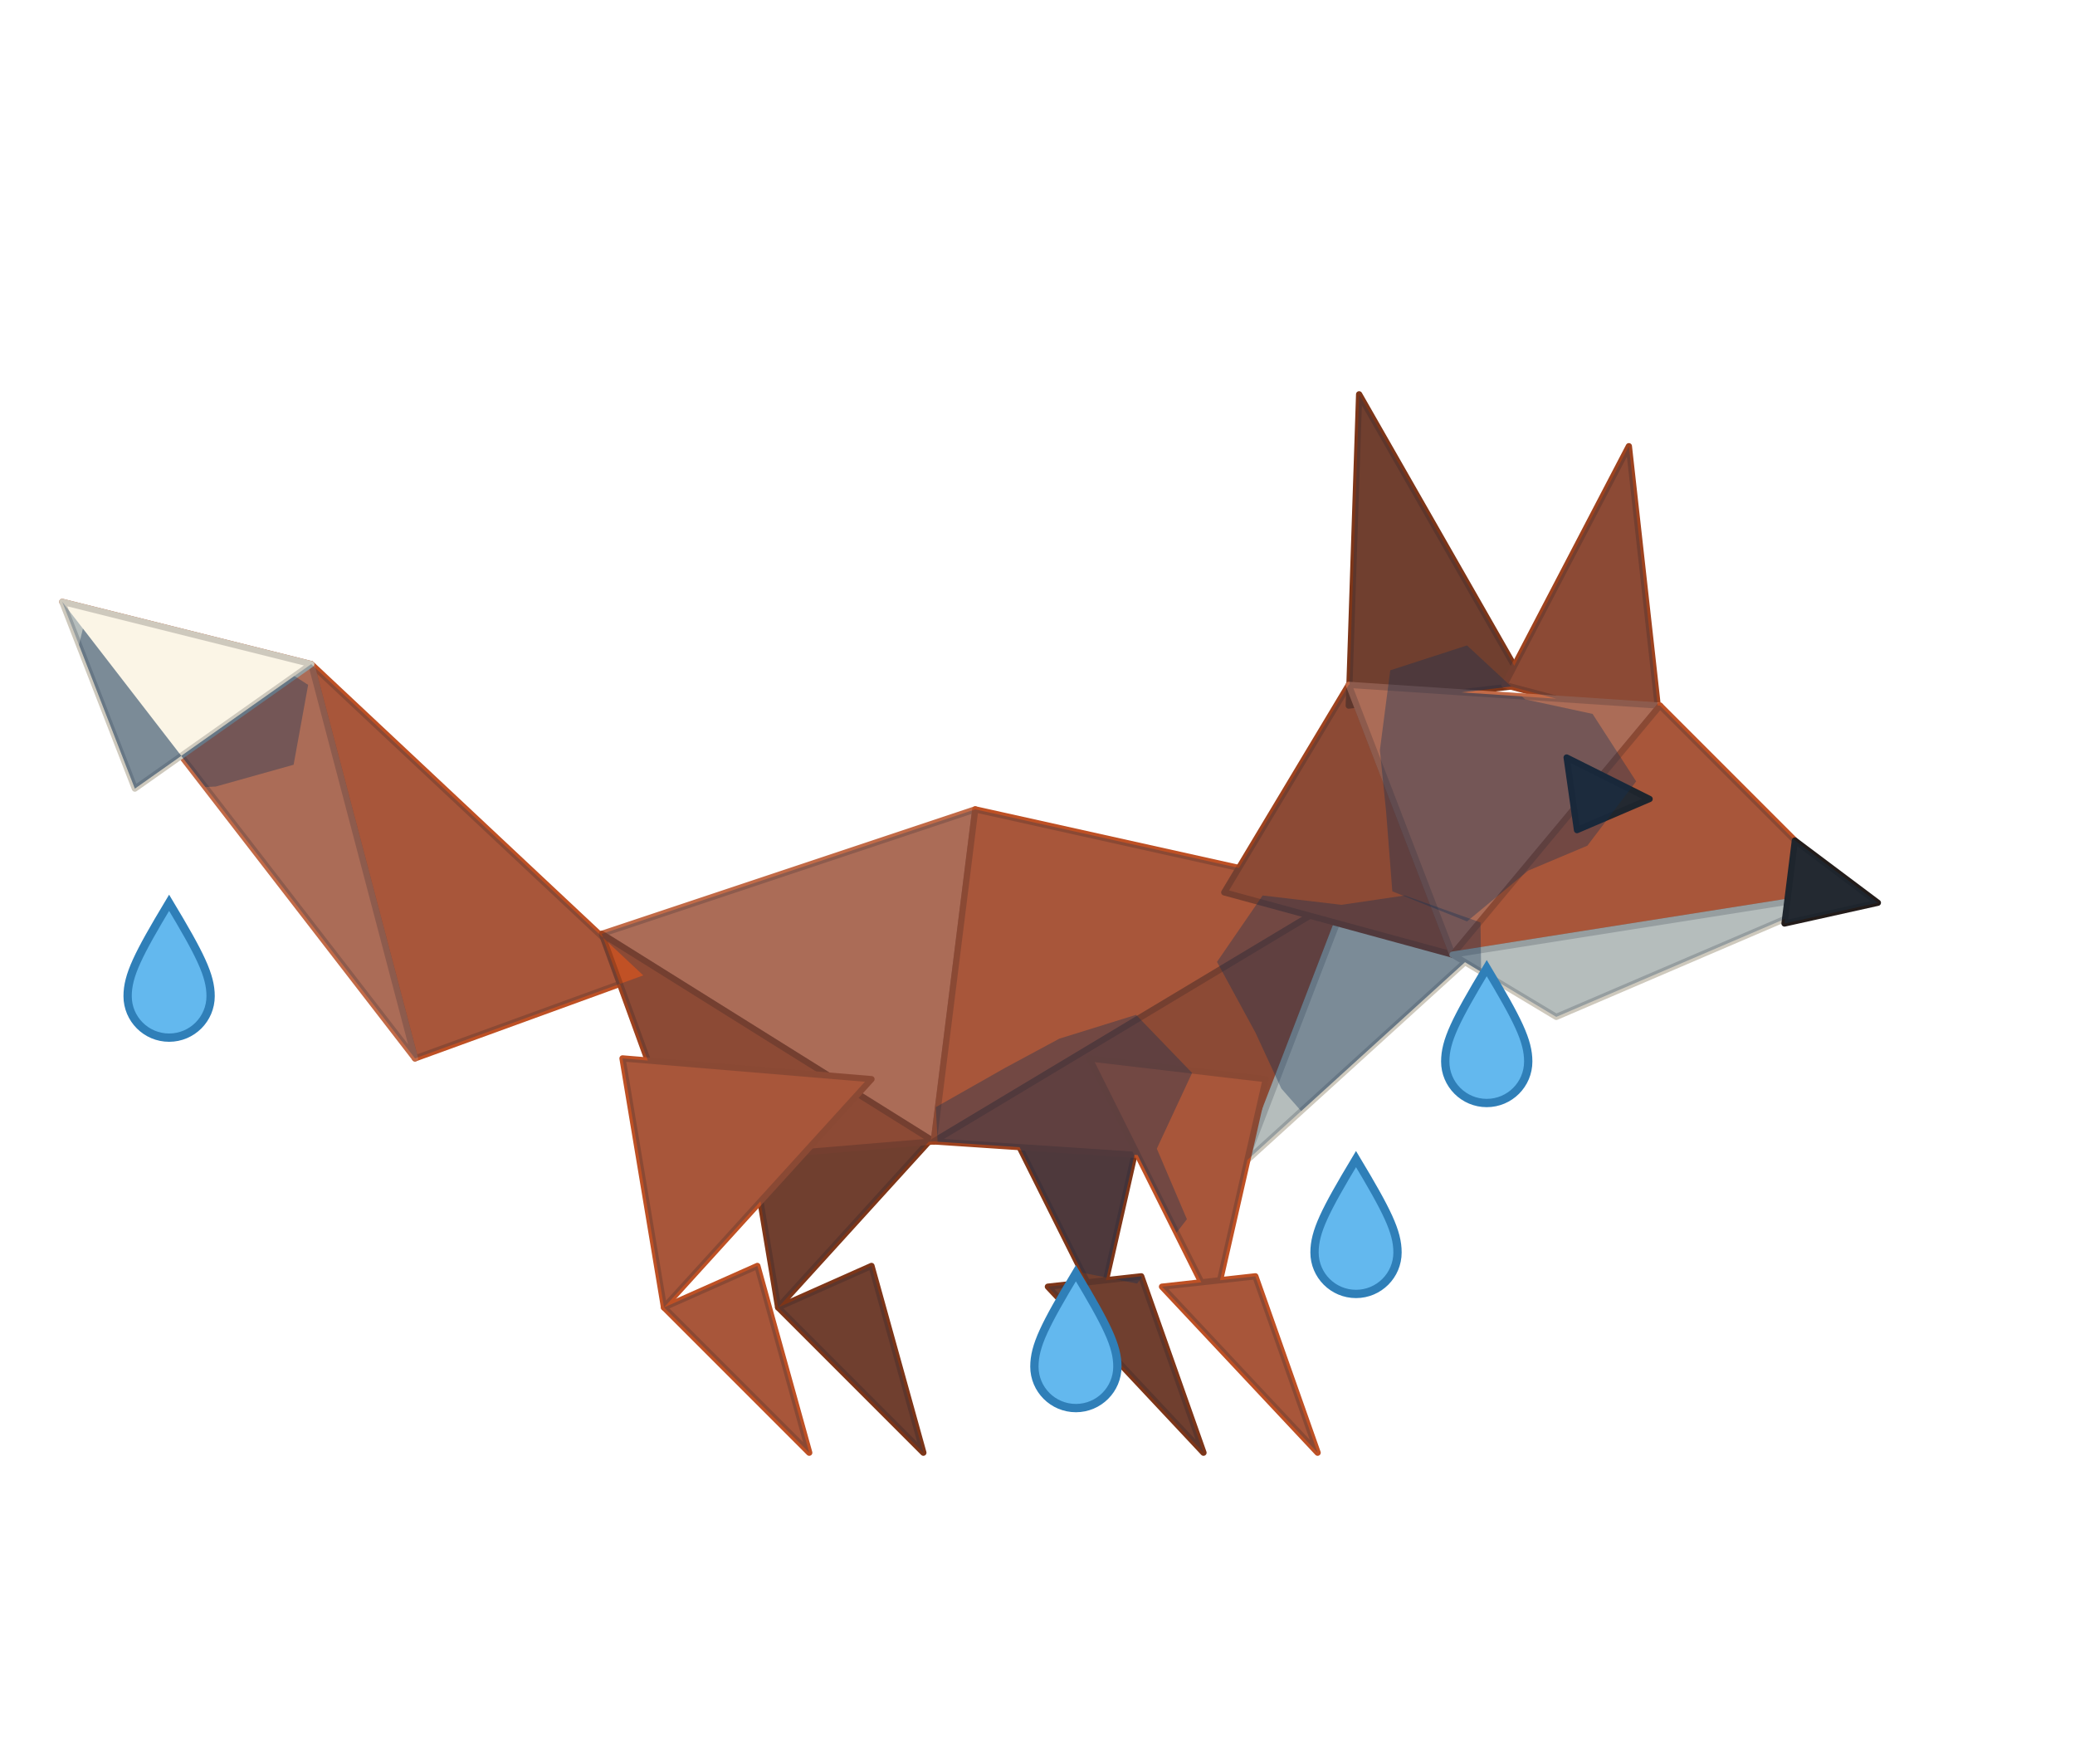
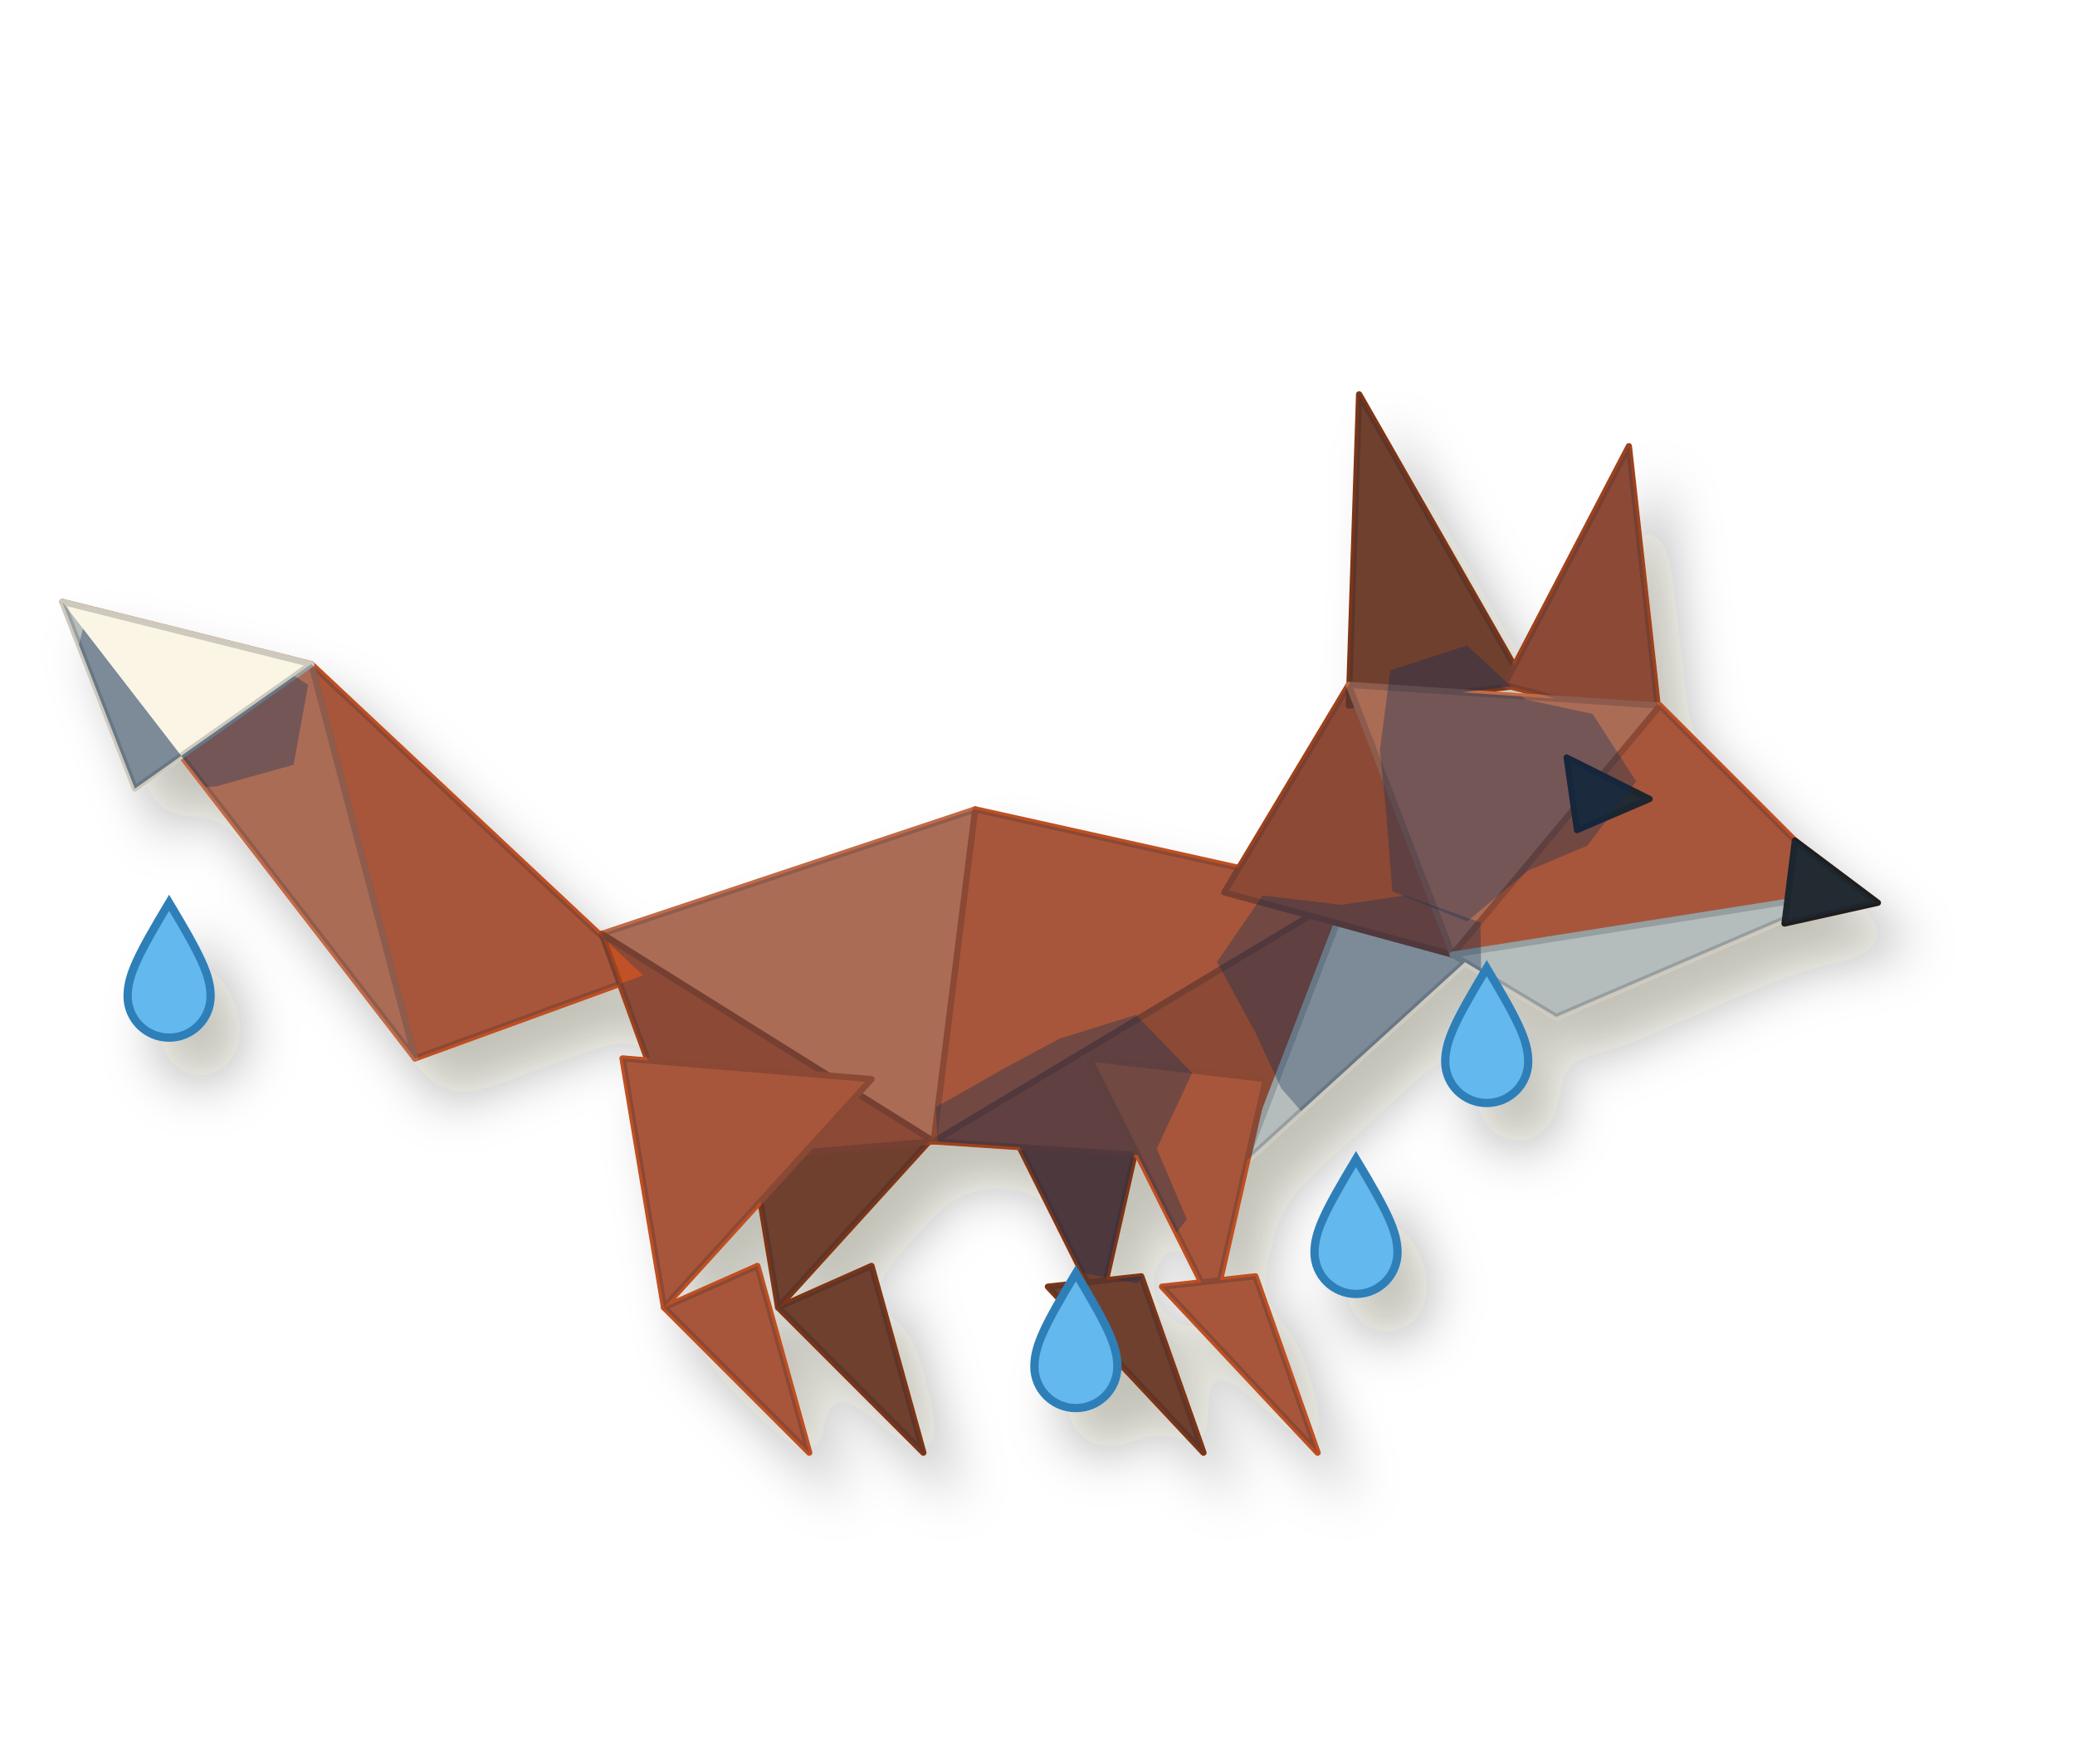
<svg xmlns="http://www.w3.org/2000/svg" viewBox="0 0 200 170" width="400" height="340">
-   <defs>
-     <clipPath id="crenard-detrempe">
-       <polygon points="71,102 95,104 75,126" fill="#000" />
-       <polygon points="75,126 84,122 89,140" fill="#000" />
-       <polygon points="94,102 111,104 106,126" fill="#000" />
-       <polygon points="101,124 110,123 116,140" fill="#000" />
-       <polygon points="62,94 30,64 40,102" fill="#000" />
-       <polygon points="30,64 6,58 40,102" fill="#000" />
-       <polygon points="6,58 30,64 13,76" fill="#000" />
-       <polygon points="58,90 94,78 90,110" fill="#000" />
-       <polygon points="58,90 90,110 66,112" fill="#000" />
-       <polygon points="94,78 130,86 90,110" fill="#000" />
-       <polygon points="130,86 120,112 90,110" fill="#000" />
-       <polygon points="130,86 142,92 120,112" fill="#000" />
-       <polygon points="60,102 84,104 64,126" fill="#000" />
-       <polygon points="64,126 73,122 78,140" fill="#000" />
-       <polygon points="105,102 122,104 117,126" fill="#000" />
-       <polygon points="112,124 121,123 127,140" fill="#000" />
-       <polygon points="118,86 130,66 140,92" fill="#000" />
-       <polygon points="130,68 131,38 147,66" fill="#000" />
-       <polygon points="145,66 157,43 160,70" fill="#000" />
-       <polygon points="130,66 160,68 140,92" fill="#000" />
-       <polygon points="160,68 178,86 140,92" fill="#000" />
-       <polygon points="140,92 178,86 150,98" fill="#000" />
-       <polygon points="173,81 181,87 172,89" fill="#000" />
-       <polygon points="151,73 159,77 152,80" fill="#000" />
-     </clipPath>
-   </defs>
-   <polygon points="71,102 95,104 75,126" fill="#99411d" stroke="#7d3518" stroke-width="0.6" stroke-linejoin="round" />
-   <polygon points="75,126 84,122 89,140" fill="#99411d" stroke="#7d3518" stroke-width="0.6" stroke-linejoin="round" />
-   <polygon points="94,102 111,104 106,126" fill="#99411d" stroke="#7d3518" stroke-width="0.6" stroke-linejoin="round" />
-   <polygon points="101,124 110,123 116,140" fill="#99411d" stroke="#7d3518" stroke-width="0.6" stroke-linejoin="round" />
-   <polygon points="62,94 30,64 40,102" fill="#e8622c" stroke="#be5024" stroke-width="0.6" stroke-linejoin="round" />
-   <polygon points="30,64 6,58 40,102" fill="#ed8156" stroke="#c26a47" stroke-width="0.6" stroke-linejoin="round" />
-   <polygon points="6,58 30,64 13,76" fill="#fbf5e6" stroke="#cec9bd" stroke-width="0.6" stroke-linejoin="round" />
-   <polygon points="58,90 94,78 90,110" fill="#ed8156" stroke="#c26a47" stroke-width="0.6" stroke-linejoin="round" />
-   <polygon points="58,90 90,110 66,112" fill="#c15125" stroke="#9e421e" stroke-width="0.6" stroke-linejoin="round" />
-   <polygon points="94,78 130,86 90,110" fill="#e8622c" stroke="#be5024" stroke-width="0.6" stroke-linejoin="round" />
-   <polygon points="130,86 120,112 90,110" fill="#c15125" stroke="#9e421e" stroke-width="0.6" stroke-linejoin="round" />
-   <polygon points="130,86 142,92 120,112" fill="#fbf5e6" stroke="#cec9bd" stroke-width="0.6" stroke-linejoin="round" />
-   <polygon points="60,102 84,104 64,126" fill="#e8622c" stroke="#be5024" stroke-width="0.6" stroke-linejoin="round" />
-   <polygon points="64,126 73,122 78,140" fill="#e8622c" stroke="#be5024" stroke-width="0.6" stroke-linejoin="round" />
-   <polygon points="105,102 122,104 117,126" fill="#e8622c" stroke="#be5024" stroke-width="0.6" stroke-linejoin="round" />
-   <polygon points="112,124 121,123 127,140" fill="#e8622c" stroke="#be5024" stroke-width="0.6" stroke-linejoin="round" />
-   <polygon points="118,86 130,66 140,92" fill="#c15125" stroke="#9e421e" stroke-width="0.6" stroke-linejoin="round" />
-   <polygon points="130,68 131,38 147,66" fill="#99411d" stroke="#7d3518" stroke-width="0.6" stroke-linejoin="round" />
-   <polygon points="145,66 157,43 160,70" fill="#c15125" stroke="#9e421e" stroke-width="0.6" stroke-linejoin="round" />
-   <polygon points="130,66 160,68 140,92" fill="#ed8156" stroke="#c26a47" stroke-width="0.6" stroke-linejoin="round" />
-   <polygon points="160,68 178,86 140,92" fill="#e8622c" stroke="#be5024" stroke-width="0.6" stroke-linejoin="round" />
-   <polygon points="140,92 178,86 150,98" fill="#fbf5e6" stroke="#cec9bd" stroke-width="0.6" stroke-linejoin="round" />
-   <polygon points="173,81 181,87 172,89" fill="#2b2220" stroke="#231c1a" stroke-width="0.6" stroke-linejoin="round" />
-   <polygon points="151,73 159,77 152,80" fill="#2b2220" stroke="#231c1a" stroke-width="0.6" stroke-linejoin="round" />
-   <g clip-path="url(#crenard-detrempe)">
-     <rect x="-50" y="-50" width="300" height="300" fill="#12385c" opacity="0.3" />
-     <polygon points="111.5,110.7 114.4,117.5 109.6,123.7 102,122.2 97.6,117.7 90.6,114.5 90.2,106.7 96.9,102.9 102.1,100.1 109.5,97.8 114.9,103.4" fill="#0d2f52" opacity="0.35" />
-     <polygon points="142.8,96.7 137.9,101.3 136.2,108.7 128.6,110.7 123.5,104.9 121,99.5 117.3,92.7 121.7,86.3 129.3,87.2 135.4,86.3 142.7,88.9" fill="#0d2f52" opacity="0.35" />
-     <polygon points="157.7,75.3 153,81.5 147.3,83.9 141.4,88.8 134.2,85.9 133.6,78.2 133,72.3 134,64.6 141.4,62.2 147,67.4 153.5,68.8" fill="#0d2f52" opacity="0.35" />
-     <polygon points="29.7,66 28.3,73.7 20.8,75.8 14.9,76.1 7.2,76.6 3.3,69.8 7.3,63.4 8.8,57.3 14.3,51.8 21.7,54.4 23,61.7" fill="#0d2f52" opacity="0.35" />
+   <filter id="papier-renard-detrempe" x="-20%" y="-20%" width="140%" height="145%" color-interpolation-filters="sRGB">
+     <feTurbulence type="fractalNoise" baseFrequency="0.85" numOctaves="3" seed="4" result="bruit" />
+     <feDiffuseLighting in="bruit" lighting-color="#fff" surfaceScale="0.3" diffuseConstant="1.16" result="relief">
+       <feDistantLight azimuth="225" elevation="60" />
+     </feDiffuseLighting>
+     <feComposite in="SourceGraphic" in2="relief" operator="arithmetic" k1="1" result="feuille" />
+     <feDropShadow in="feuille" dx="3" dy="4" stdDeviation="2.5" flood-color="#1d1410" flood-opacity="0.28" />
+   </filter>
+   <g filter="url(#papier-renard-detrempe)">
+     <defs>
+       <clipPath id="crenard-detrempe">
+         <polygon points="71,102 95,104 75,126" fill="#000" />
+         <polygon points="75,126 84,122 89,140" fill="#000" />
+         <polygon points="94,102 111,104 106,126" fill="#000" />
+         <polygon points="101,124 110,123 116,140" fill="#000" />
+         <polygon points="62,94 30,64 40,102" fill="#000" />
+         <polygon points="30,64 6,58 40,102" fill="#000" />
+         <polygon points="6,58 30,64 13,76" fill="#000" />
+         <polygon points="58,90 94,78 90,110" fill="#000" />
+         <polygon points="58,90 90,110 66,112" fill="#000" />
+         <polygon points="94,78 130,86 90,110" fill="#000" />
+         <polygon points="130,86 120,112 90,110" fill="#000" />
+         <polygon points="130,86 142,92 120,112" fill="#000" />
+         <polygon points="60,102 84,104 64,126" fill="#000" />
+         <polygon points="64,126 73,122 78,140" fill="#000" />
+         <polygon points="105,102 122,104 117,126" fill="#000" />
+         <polygon points="112,124 121,123 127,140" fill="#000" />
+         <polygon points="118,86 130,66 140,92" fill="#000" />
+         <polygon points="130,68 131,38 147,66" fill="#000" />
+         <polygon points="145,66 157,43 160,70" fill="#000" />
+         <polygon points="130,66 160,68 140,92" fill="#000" />
+         <polygon points="160,68 178,86 140,92" fill="#000" />
+         <polygon points="140,92 178,86 150,98" fill="#000" />
+         <polygon points="173,81 181,87 172,89" fill="#000" />
+         <polygon points="151,73 159,77 152,80" fill="#000" />
+       </clipPath>
+     </defs>
+     <polygon points="71,102 95,104 75,126" fill="#99411d" stroke="#7d3518" stroke-width="0.6" stroke-linejoin="round" />
+     <polygon points="75,126 84,122 89,140" fill="#99411d" stroke="#7d3518" stroke-width="0.6" stroke-linejoin="round" />
+     <polygon points="94,102 111,104 106,126" fill="#99411d" stroke="#7d3518" stroke-width="0.6" stroke-linejoin="round" />
+     <polygon points="101,124 110,123 116,140" fill="#99411d" stroke="#7d3518" stroke-width="0.6" stroke-linejoin="round" />
+     <polygon points="62,94 30,64 40,102" fill="#e8622c" stroke="#be5024" stroke-width="0.6" stroke-linejoin="round" />
+     <polygon points="30,64 6,58 40,102" fill="#ed8156" stroke="#c26a47" stroke-width="0.6" stroke-linejoin="round" />
+     <polygon points="6,58 30,64 13,76" fill="#fbf5e6" stroke="#cec9bd" stroke-width="0.6" stroke-linejoin="round" />
+     <polygon points="58,90 94,78 90,110" fill="#ed8156" stroke="#c26a47" stroke-width="0.6" stroke-linejoin="round" />
+     <polygon points="58,90 90,110 66,112" fill="#c15125" stroke="#9e421e" stroke-width="0.6" stroke-linejoin="round" />
+     <polygon points="94,78 130,86 90,110" fill="#e8622c" stroke="#be5024" stroke-width="0.6" stroke-linejoin="round" />
+     <polygon points="130,86 120,112 90,110" fill="#c15125" stroke="#9e421e" stroke-width="0.6" stroke-linejoin="round" />
+     <polygon points="130,86 142,92 120,112" fill="#fbf5e6" stroke="#cec9bd" stroke-width="0.6" stroke-linejoin="round" />
+     <polygon points="60,102 84,104 64,126" fill="#e8622c" stroke="#be5024" stroke-width="0.6" stroke-linejoin="round" />
+     <polygon points="64,126 73,122 78,140" fill="#e8622c" stroke="#be5024" stroke-width="0.6" stroke-linejoin="round" />
+     <polygon points="105,102 122,104 117,126" fill="#e8622c" stroke="#be5024" stroke-width="0.6" stroke-linejoin="round" />
+     <polygon points="112,124 121,123 127,140" fill="#e8622c" stroke="#be5024" stroke-width="0.6" stroke-linejoin="round" />
+     <polygon points="118,86 130,66 140,92" fill="#c15125" stroke="#9e421e" stroke-width="0.6" stroke-linejoin="round" />
+     <polygon points="130,68 131,38 147,66" fill="#99411d" stroke="#7d3518" stroke-width="0.6" stroke-linejoin="round" />
+     <polygon points="145,66 157,43 160,70" fill="#c15125" stroke="#9e421e" stroke-width="0.6" stroke-linejoin="round" />
+     <polygon points="130,66 160,68 140,92" fill="#ed8156" stroke="#c26a47" stroke-width="0.6" stroke-linejoin="round" />
+     <polygon points="160,68 178,86 140,92" fill="#e8622c" stroke="#be5024" stroke-width="0.6" stroke-linejoin="round" />
+     <polygon points="140,92 178,86 150,98" fill="#fbf5e6" stroke="#cec9bd" stroke-width="0.6" stroke-linejoin="round" />
+     <polygon points="173,81 181,87 172,89" fill="#2b2220" stroke="#231c1a" stroke-width="0.6" stroke-linejoin="round" />
+     <polygon points="151,73 159,77 152,80" fill="#2b2220" stroke="#231c1a" stroke-width="0.6" stroke-linejoin="round" />
+     <g clip-path="url(#crenard-detrempe)">
+       <rect x="-50" y="-50" width="300" height="300" fill="#12385c" opacity="0.3" />
+       <polygon points="111.5,110.7 114.4,117.5 109.6,123.7 102,122.2 97.6,117.7 90.6,114.5 90.2,106.7 96.9,102.9 102.1,100.1 109.5,97.8 114.9,103.4" fill="#0d2f52" opacity="0.35" />
+       <polygon points="142.8,96.7 137.9,101.3 136.2,108.7 128.6,110.7 123.5,104.9 121,99.5 117.3,92.7 121.7,86.3 129.3,87.2 135.4,86.3 142.7,88.9" fill="#0d2f52" opacity="0.35" />
+       <polygon points="157.7,75.3 153,81.5 147.3,83.9 141.4,88.8 134.2,85.9 133.6,78.2 133,72.3 134,64.6 141.4,62.2 147,67.4 153.5,68.8" fill="#0d2f52" opacity="0.35" />
+       <polygon points="29.7,66 28.3,73.7 20.8,75.8 14.9,76.1 7.2,76.6 3.3,69.8 7.3,63.4 8.8,57.3 14.3,51.8 21.7,54.4 23,61.7" fill="#0d2f52" opacity="0.35" />
+     </g>
+     <path transform="translate(103.7 128.7)" d="M0 -6 C3 -1 4 1 4 3 A4 4 0 0 1 -4 3 C-4 1 -3 -1 0 -6Z" fill="#63b8ee" stroke="#2f7fb8" stroke-width="0.8" />
+     <path transform="translate(130.7 117.7)" d="M0 -6 C3 -1 4 1 4 3 A4 4 0 0 1 -4 3 C-4 1 -3 -1 0 -6Z" fill="#63b8ee" stroke="#2f7fb8" stroke-width="0.8" />
+     <path transform="translate(143.3 99.3)" d="M0 -6 C3 -1 4 1 4 3 A4 4 0 0 1 -4 3 C-4 1 -3 -1 0 -6Z" fill="#63b8ee" stroke="#2f7fb8" stroke-width="0.8" />
+     <path transform="translate(16.3 93)" d="M0 -6 C3 -1 4 1 4 3 A4 4 0 0 1 -4 3 C-4 1 -3 -1 0 -6Z" fill="#63b8ee" stroke="#2f7fb8" stroke-width="0.8" />
  </g>
-   <path transform="translate(103.7 128.7)" d="M0 -6 C3 -1 4 1 4 3 A4 4 0 0 1 -4 3 C-4 1 -3 -1 0 -6Z" fill="#63b8ee" stroke="#2f7fb8" stroke-width="0.8" />
-   <path transform="translate(130.7 117.7)" d="M0 -6 C3 -1 4 1 4 3 A4 4 0 0 1 -4 3 C-4 1 -3 -1 0 -6Z" fill="#63b8ee" stroke="#2f7fb8" stroke-width="0.8" />
-   <path transform="translate(143.3 99.3)" d="M0 -6 C3 -1 4 1 4 3 A4 4 0 0 1 -4 3 C-4 1 -3 -1 0 -6Z" fill="#63b8ee" stroke="#2f7fb8" stroke-width="0.8" />
-   <path transform="translate(16.3 93)" d="M0 -6 C3 -1 4 1 4 3 A4 4 0 0 1 -4 3 C-4 1 -3 -1 0 -6Z" fill="#63b8ee" stroke="#2f7fb8" stroke-width="0.8" />
</svg>
